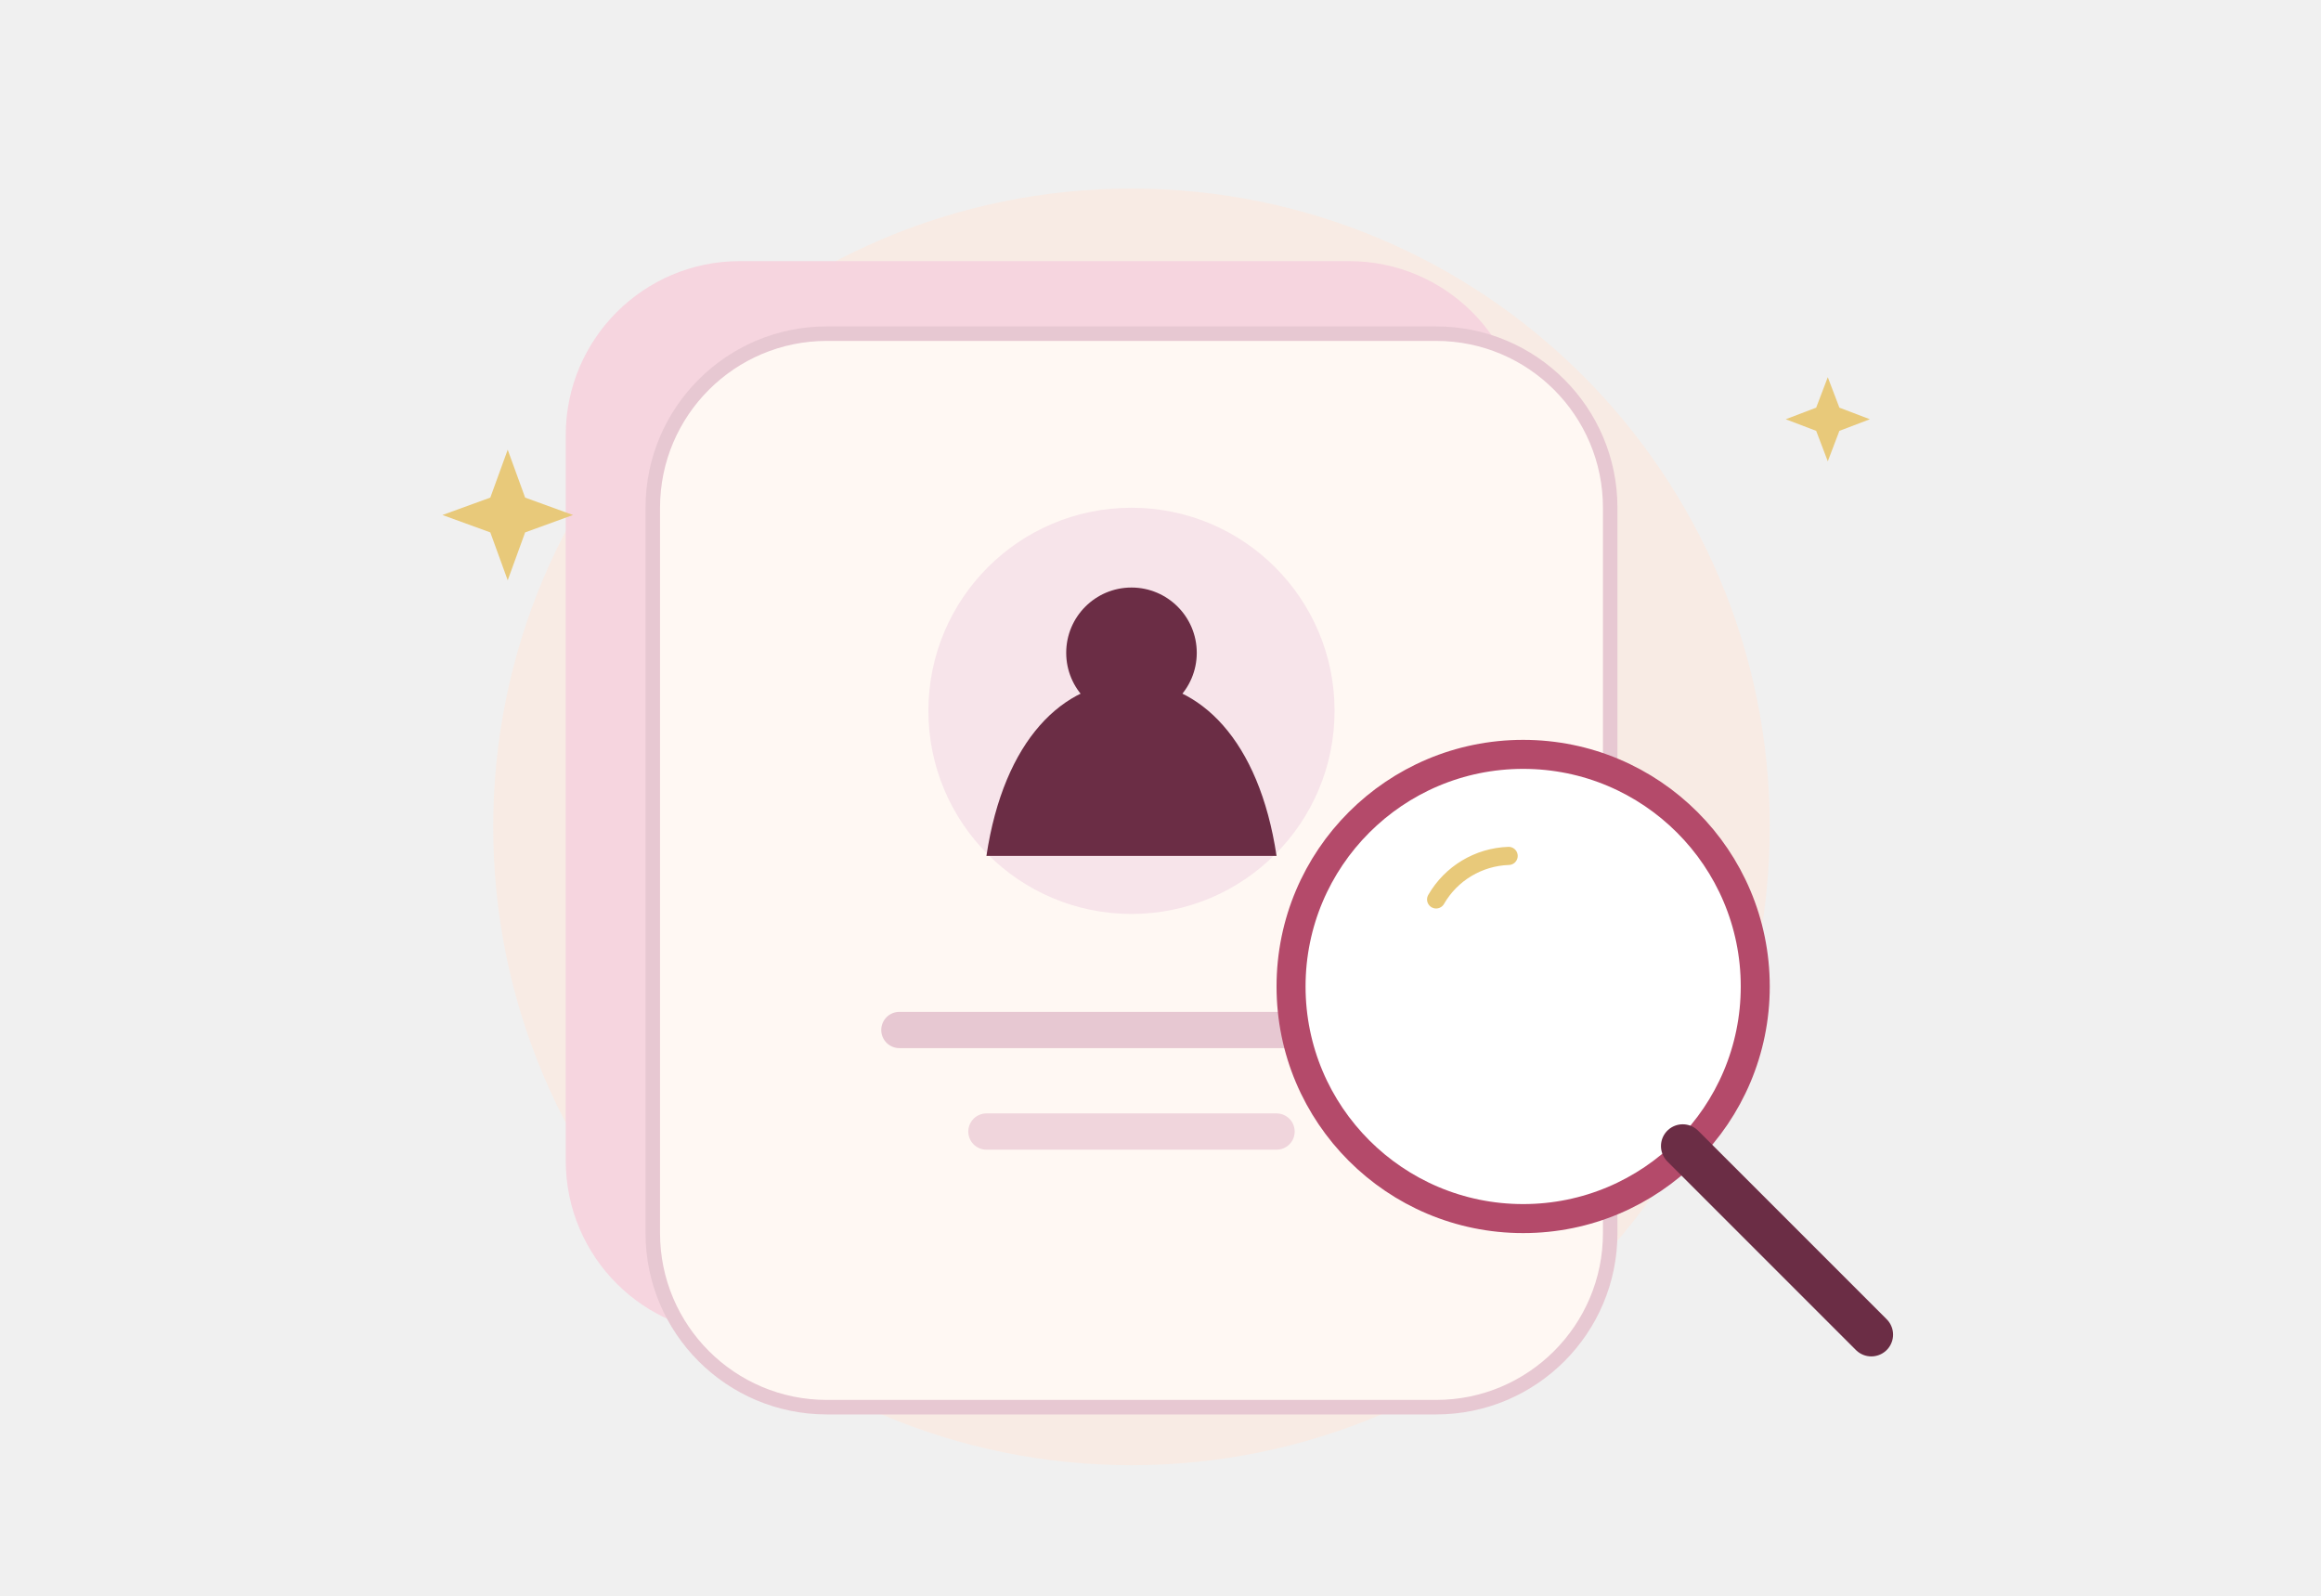
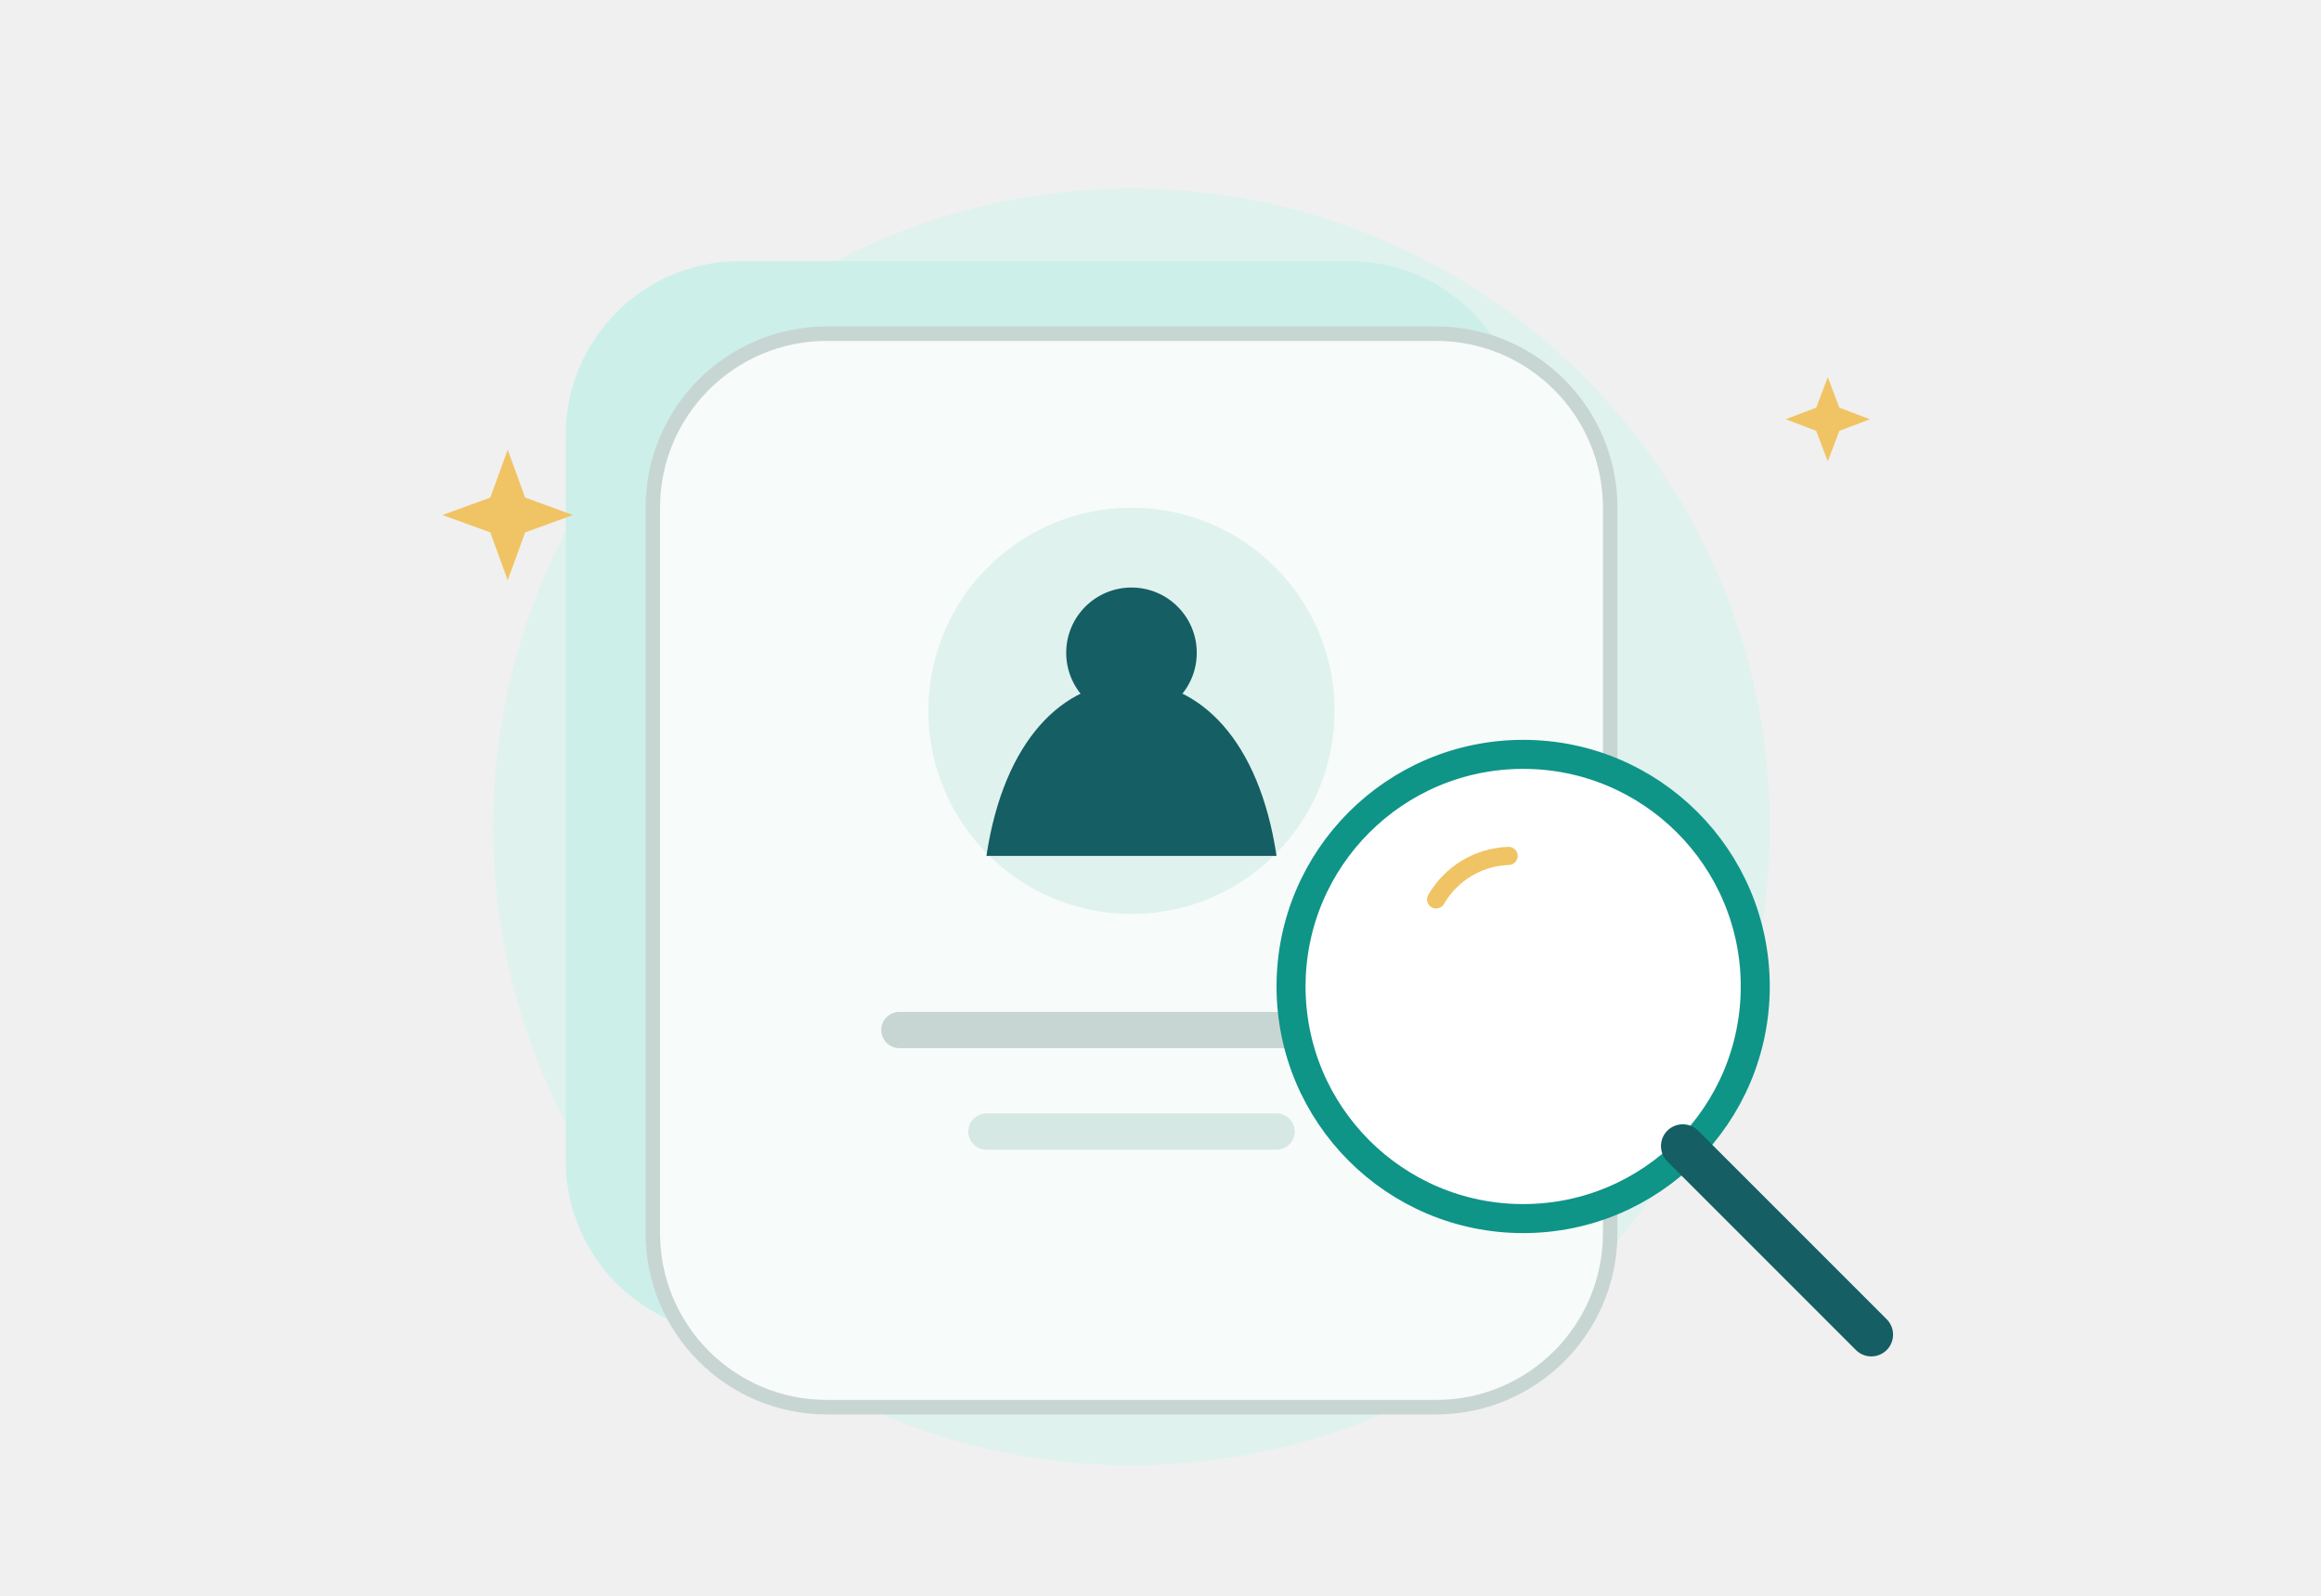
<svg xmlns="http://www.w3.org/2000/svg" viewBox="0 0 320 220" fill="none" role="img" aria-labelledby="title desc">
-   <circle cx="156" cy="114" r="88" fill="#f8ebe4" />
-   <rect x="78" y="36" width="132" height="148" rx="24" fill="#f6d5df" />
-   <rect x="90" y="46" width="132" height="148" rx="24" fill="#fff8f3" stroke="#e7c8d2" stroke-width="2" />
-   <circle cx="156" cy="98" r="28" fill="#f7e4ea" />
-   <circle cx="156" cy="90" r="9" fill="#6b2d45" />
-   <path d="M136 118c2.4-16 10.6-24 20-24s17.6 8 20 24" fill="#6b2d45" />
-   <path d="M124 142h64" stroke="#e7c8d2" stroke-linecap="round" stroke-width="5" />
-   <path d="M136 156h40" stroke="#f0d5dc" stroke-linecap="round" stroke-width="5" />
-   <circle cx="210" cy="136" r="32" fill="#fff" stroke="#b44a6a" stroke-width="4" />
-   <path d="M198 124a12 12 0 0 1 10-6" stroke="#e8c97a" stroke-linecap="round" stroke-width="2.5" />
-   <path d="M232 158l26 26" stroke="#6b2d45" stroke-linecap="round" stroke-width="6" />
-   <path d="M70 62l2.4 6.6 6.6 2.4-6.6 2.4L70 80l-2.4-6.6-6.6-2.4 6.6-2.4L70 62z" fill="#e8c97a" />
-   <path d="M252 52l1.6 4.2 4.2 1.6-4.2 1.6-1.6 4.2-1.6-4.2-4.2-1.6 4.2-1.6 1.6-4.2z" fill="#e8c97a" />
+   <circle cx="156" cy="114" r="88" fill="#dff2ee" />
+   <rect x="78" y="36" width="132" height="148" rx="24" fill="#ccf0e9" />
+   <rect x="90" y="46" width="132" height="148" rx="24" fill="#f7fbfa" stroke="#c8d6d3" stroke-width="2" />
+   <circle cx="156" cy="98" r="28" fill="#dff2ee" />
+   <circle cx="156" cy="90" r="9" fill="#155e63" />
+   <path d="M136 118c2.4-16 10.6-24 20-24s17.6 8 20 24" fill="#155e63" />
+   <path d="M124 142h64" stroke="#c8d6d3" stroke-linecap="round" stroke-width="5" />
+   <path d="M136 156h40" stroke="#d6e8e4" stroke-linecap="round" stroke-width="5" />
+   <circle cx="210" cy="136" r="32" fill="#fff" stroke="#0f9488" stroke-width="4" />
+   <path d="M198 124a12 12 0 0 1 10-6" stroke="#f0c464" stroke-linecap="round" stroke-width="2.5" />
+   <path d="M232 158l26 26" stroke="#155e63" stroke-linecap="round" stroke-width="6" />
+   <path d="M70 62l2.4 6.6 6.6 2.4-6.6 2.4L70 80l-2.4-6.6-6.6-2.4 6.6-2.4L70 62z" fill="#f0c464" />
+   <path d="M252 52l1.6 4.2 4.2 1.6-4.2 1.6-1.6 4.2-1.6-4.2-4.2-1.6 4.2-1.6 1.6-4.2z" fill="#f0c464" />
</svg>
